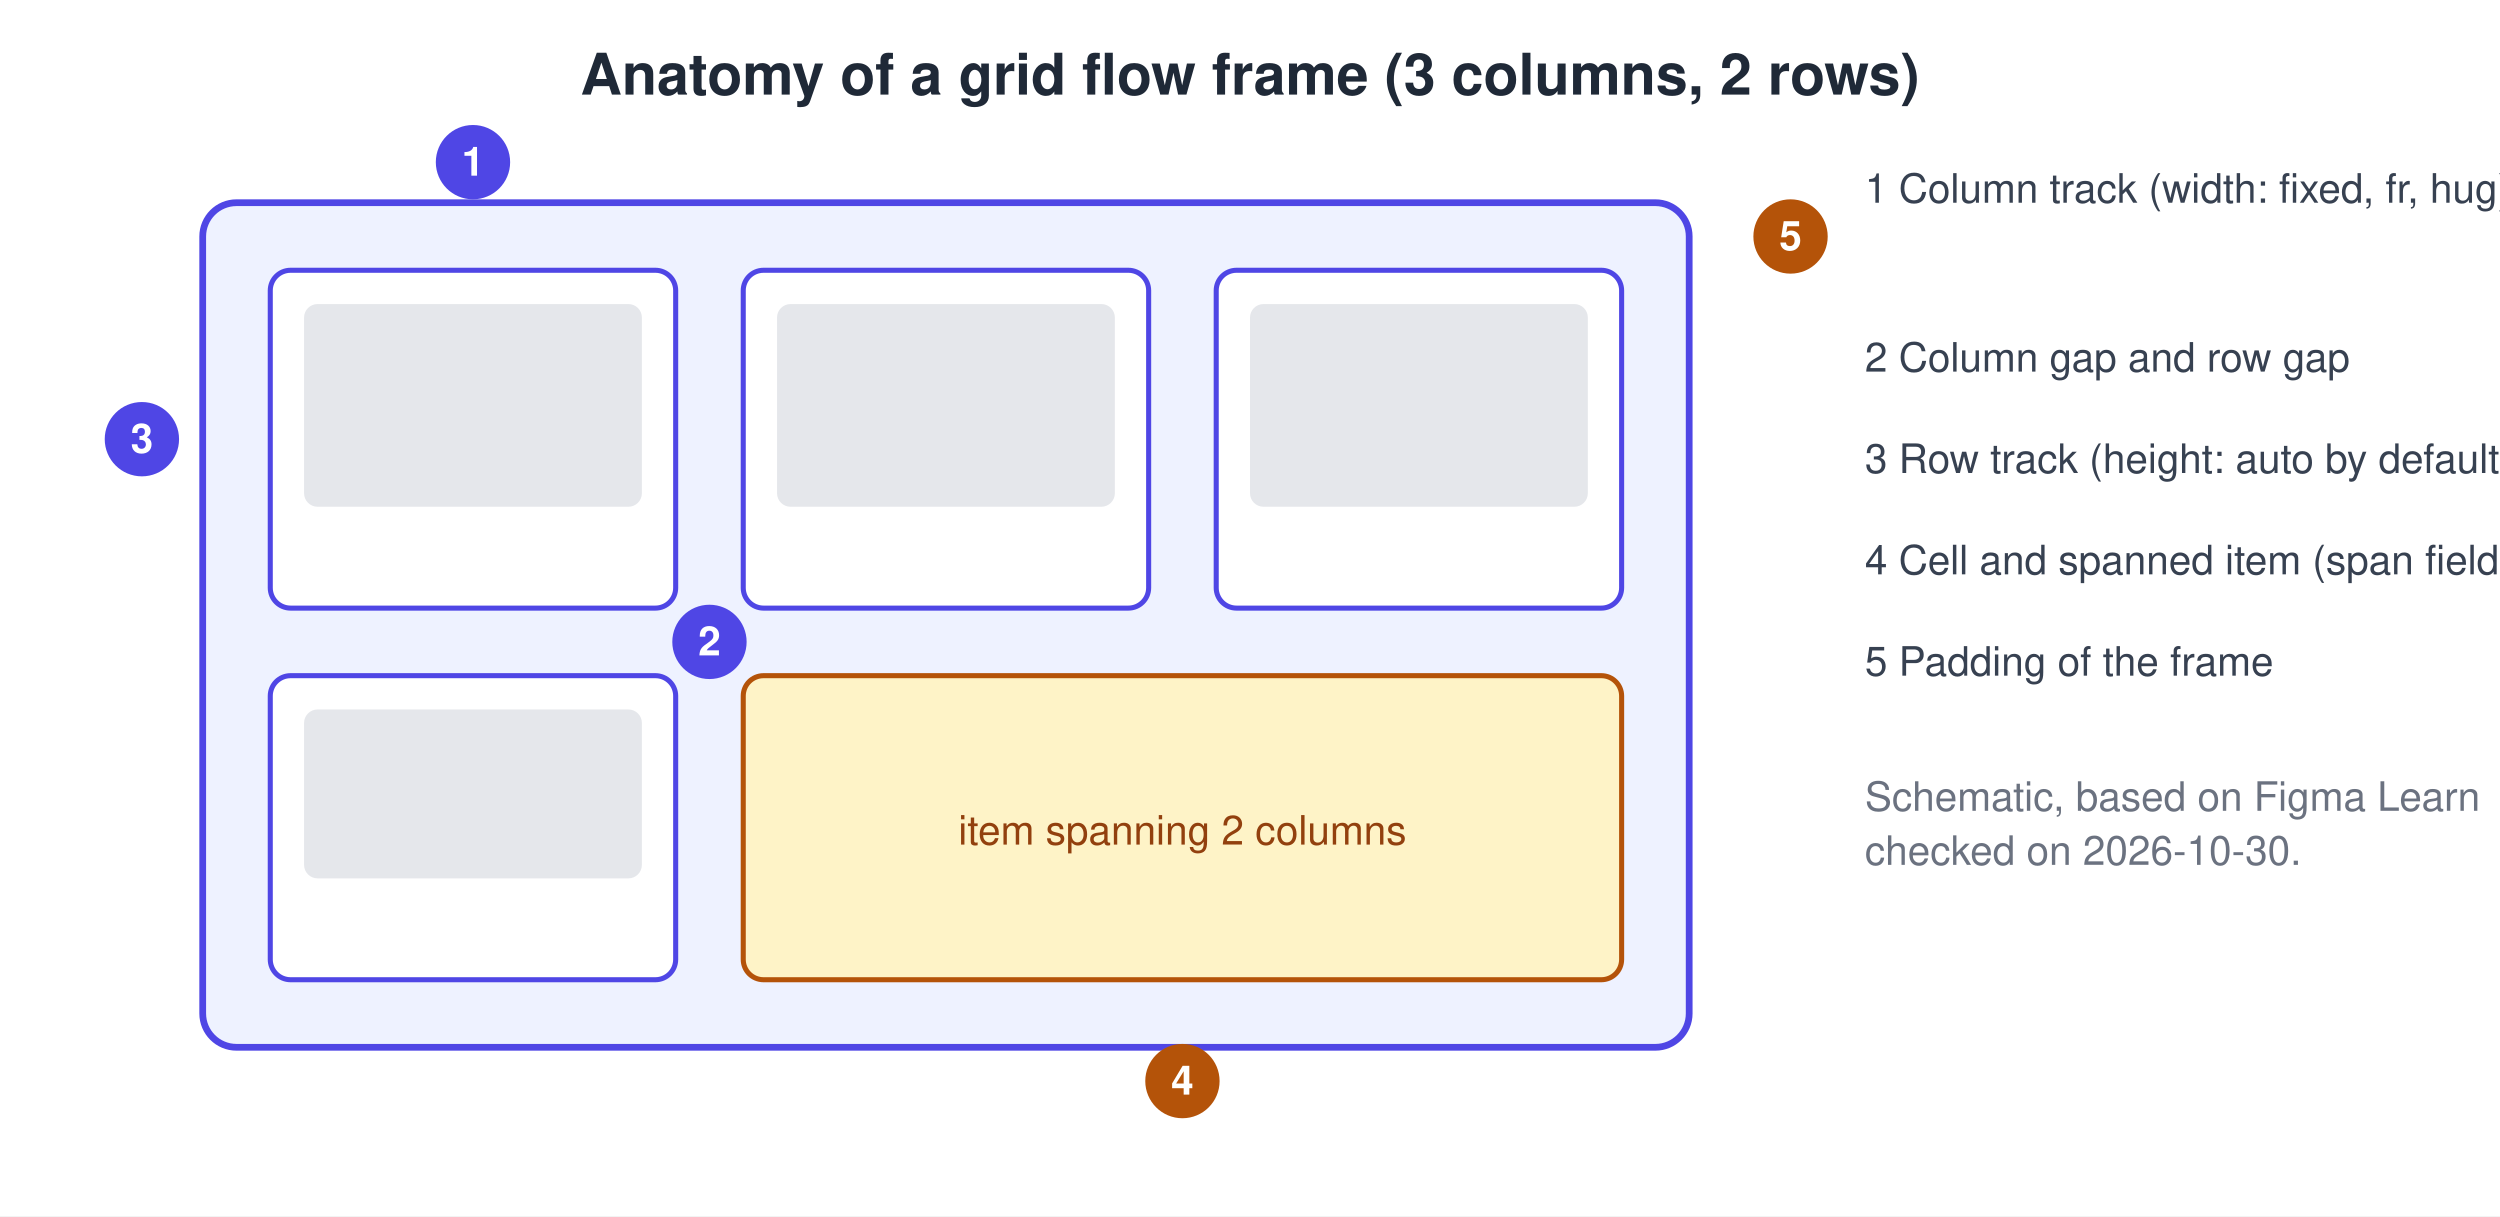
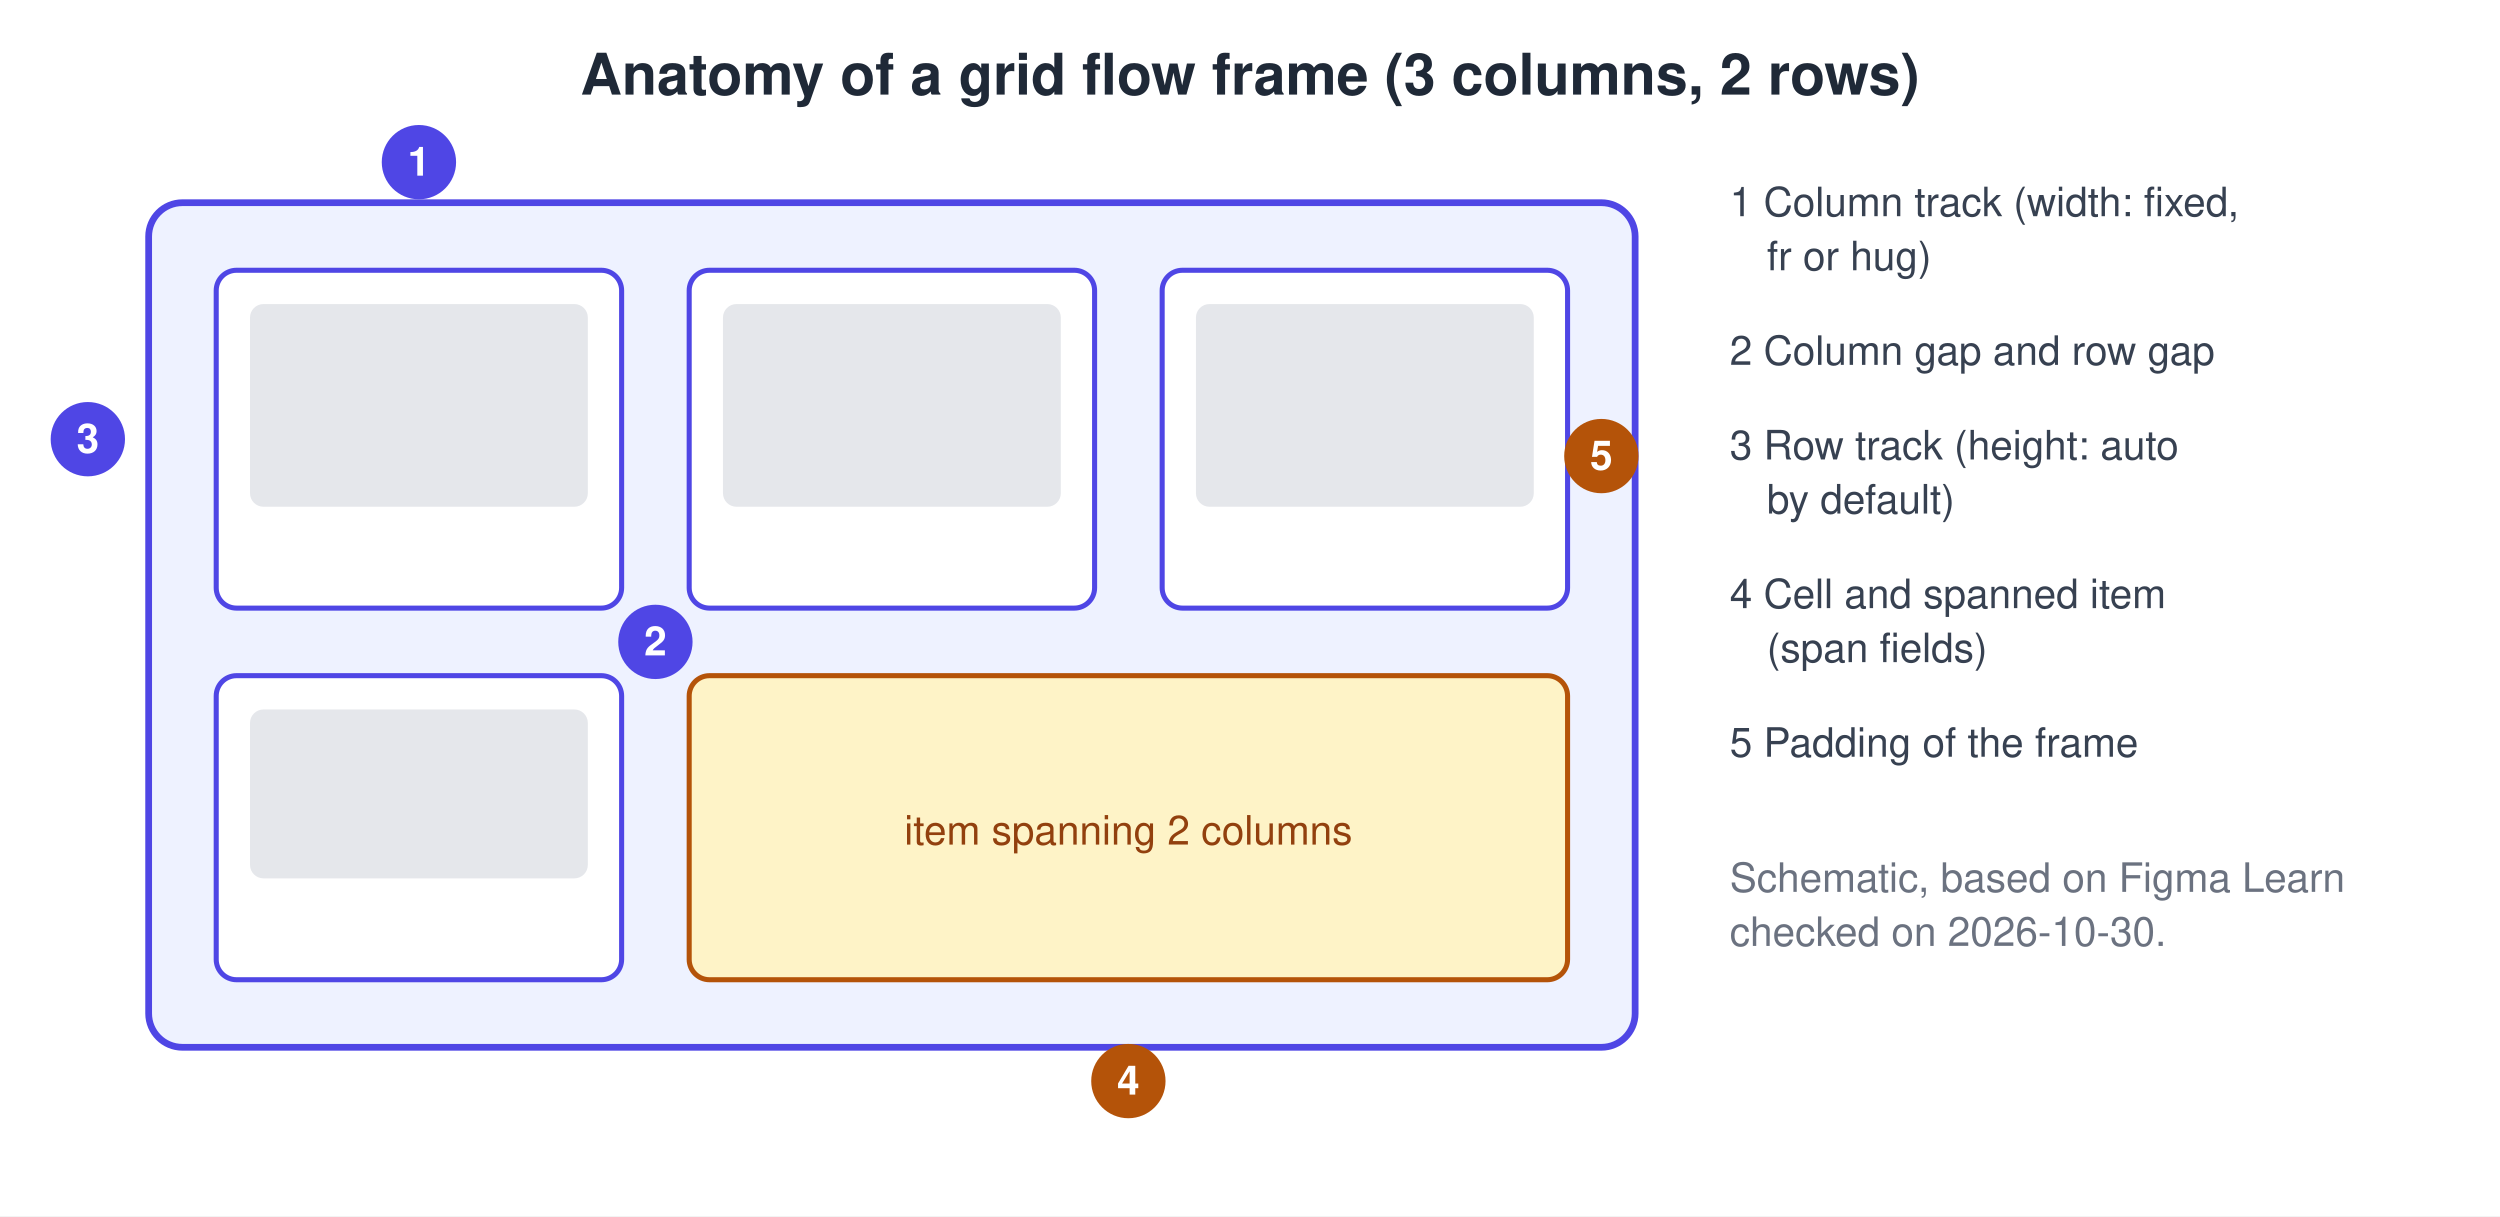
<svg xmlns="http://www.w3.org/2000/svg" viewBox="0 0 740 360" width="740" height="360" font-family="Helvetica, Arial, sans-serif">
  <defs>
    <marker id="ah" markerWidth="8" markerHeight="8" refX="7" refY="4" orient="auto">
      <path d="M0,0 L8,4 L0,8 z" fill="#4B5563" />
    </marker>
  </defs>
  <rect x="0" y="0" width="740" height="360" fill="#FFFFFF" />
  <text x="370" y="28" font-size="17" font-weight="bold" fill="#1F2937" text-anchor="middle">Anatomy of a grid flow frame (3 columns, 2 rows)</text>
-   <rect x="60" y="60" width="440" height="250" rx="10" fill="#EEF2FF" stroke="#4F46E5" stroke-width="2" />
-   <g fill="#FFFFFF" stroke="#4F46E5" stroke-width="1.5">
-     <rect x="80" y="80" width="120" height="100" rx="6" />
-     <rect x="220" y="80" width="120" height="100" rx="6" />
-     <rect x="360" y="80" width="120" height="100" rx="6" />
-     <rect x="80" y="200" width="120" height="90" rx="6" />
-     <rect x="220" y="200" width="260" height="90" rx="6" fill="#FEF3C7" stroke="#B45309" />
-   </g>
-   <g fill="#E5E7EB">
-     <rect x="90" y="90" width="100" height="60" rx="4" />
-     <rect x="230" y="90" width="100" height="60" rx="4" />
-     <rect x="370" y="90" width="100" height="60" rx="4" />
-     <rect x="90" y="210" width="100" height="50" rx="4" />
-   </g>
-   <text x="350" y="250" font-size="12" fill="#92400E" text-anchor="middle">item spanning 2 columns</text>
-   <g fill="#4F46E5">
-     <circle cx="140" cy="48" r="11" />
-     <circle cx="210" cy="190" r="11" />
-     <circle cx="42" cy="130" r="11" />
-     <circle cx="500" cy="190" r="0" />
-   </g>
-   <g fill="#B45309">
-     <circle cx="350" cy="320" r="11" />
-     <circle cx="530" cy="70" r="11" />
-   </g>
-   <g fill="#FFFFFF" font-size="12" font-weight="bold" text-anchor="middle">
-     <text x="140" y="52">1</text>
-     <text x="210" y="194">2</text>
-     <text x="42" y="134">3</text>
-     <text x="350" y="324">4</text>
-     <text x="530" y="74">5</text>
+   <g transform="translate(-16,0)">
+     <rect x="60" y="60" width="440" height="250" rx="10" fill="#EEF2FF" stroke="#4F46E5" stroke-width="2" />
+     <g fill="#FFFFFF" stroke="#4F46E5" stroke-width="1.5">
+       <rect x="80" y="80" width="120" height="100" rx="6" />
+       <rect x="220" y="80" width="120" height="100" rx="6" />
+       <rect x="360" y="80" width="120" height="100" rx="6" />
+       <rect x="80" y="200" width="120" height="90" rx="6" />
+       <rect x="220" y="200" width="260" height="90" rx="6" fill="#FEF3C7" stroke="#B45309" />
+     </g>
+     <g fill="#E5E7EB">
+       <rect x="90" y="90" width="100" height="60" rx="4" />
+       <rect x="230" y="90" width="100" height="60" rx="4" />
+       <rect x="370" y="90" width="100" height="60" rx="4" />
+       <rect x="90" y="210" width="100" height="50" rx="4" />
+     </g>
+     <text x="350" y="250" font-size="12" fill="#92400E" text-anchor="middle">item spanning 2 columns</text>
+     <g fill="#4F46E5">
+       <circle cx="140" cy="48" r="11" />
+       <circle cx="210" cy="190" r="11" />
+       <circle cx="42" cy="130" r="11" />
+       <circle cx="500" cy="190" r="0" />
+     </g>
+     <g fill="#B45309">
+       <circle cx="350" cy="320" r="11" />
+       <circle cx="490" cy="135" r="11" />
+     </g>
+     <g fill="#FFFFFF" font-size="12" font-weight="bold" text-anchor="middle">
+       <text x="140" y="52">1</text>
+       <text x="210" y="194">2</text>
+       <text x="42" y="134">3</text>
+       <text x="350" y="324">4</text>
+       <text x="490" y="139">5</text>
+     </g>
  </g>
  <g font-size="12" fill="#374151">
-     <text x="552" y="60">1  Column track (width: fixed, fr, hug)</text>
-     <text x="552" y="76" fill="#374151"> </text>
-     <text x="552" y="110">2  Column gap and row gap</text>
-     <text x="552" y="140">3  Row track (height: auto by default)</text>
-     <text x="552" y="170">4  Cell and spanned item (span fields)</text>
-     <text x="552" y="200">5  Padding of the frame</text>
-     <text x="552" y="240" fill="#6B7280">Schematic, based on Figma Learn</text>
-     <text x="552" y="256" fill="#6B7280">checked on 2026-10-30.</text>
+     <text x="512" y="64">1  Column track (width: fixed,</text>
+     <text x="523" y="80">fr or hug)</text>
+     <text x="512" y="108">2  Column gap and row gap</text>
+     <text x="512" y="136">3  Row track (height: auto</text>
+     <text x="523" y="152">by default)</text>
+     <text x="512" y="180">4  Cell and spanned item</text>
+     <text x="523" y="196">(span fields)</text>
+     <text x="512" y="224">5  Padding of the frame</text>
+     <text x="512" y="264" fill="#6B7280">Schematic, based on Figma Learn</text>
+     <text x="512" y="280" fill="#6B7280">checked on 2026-10-30.</text>
  </g>
</svg>
